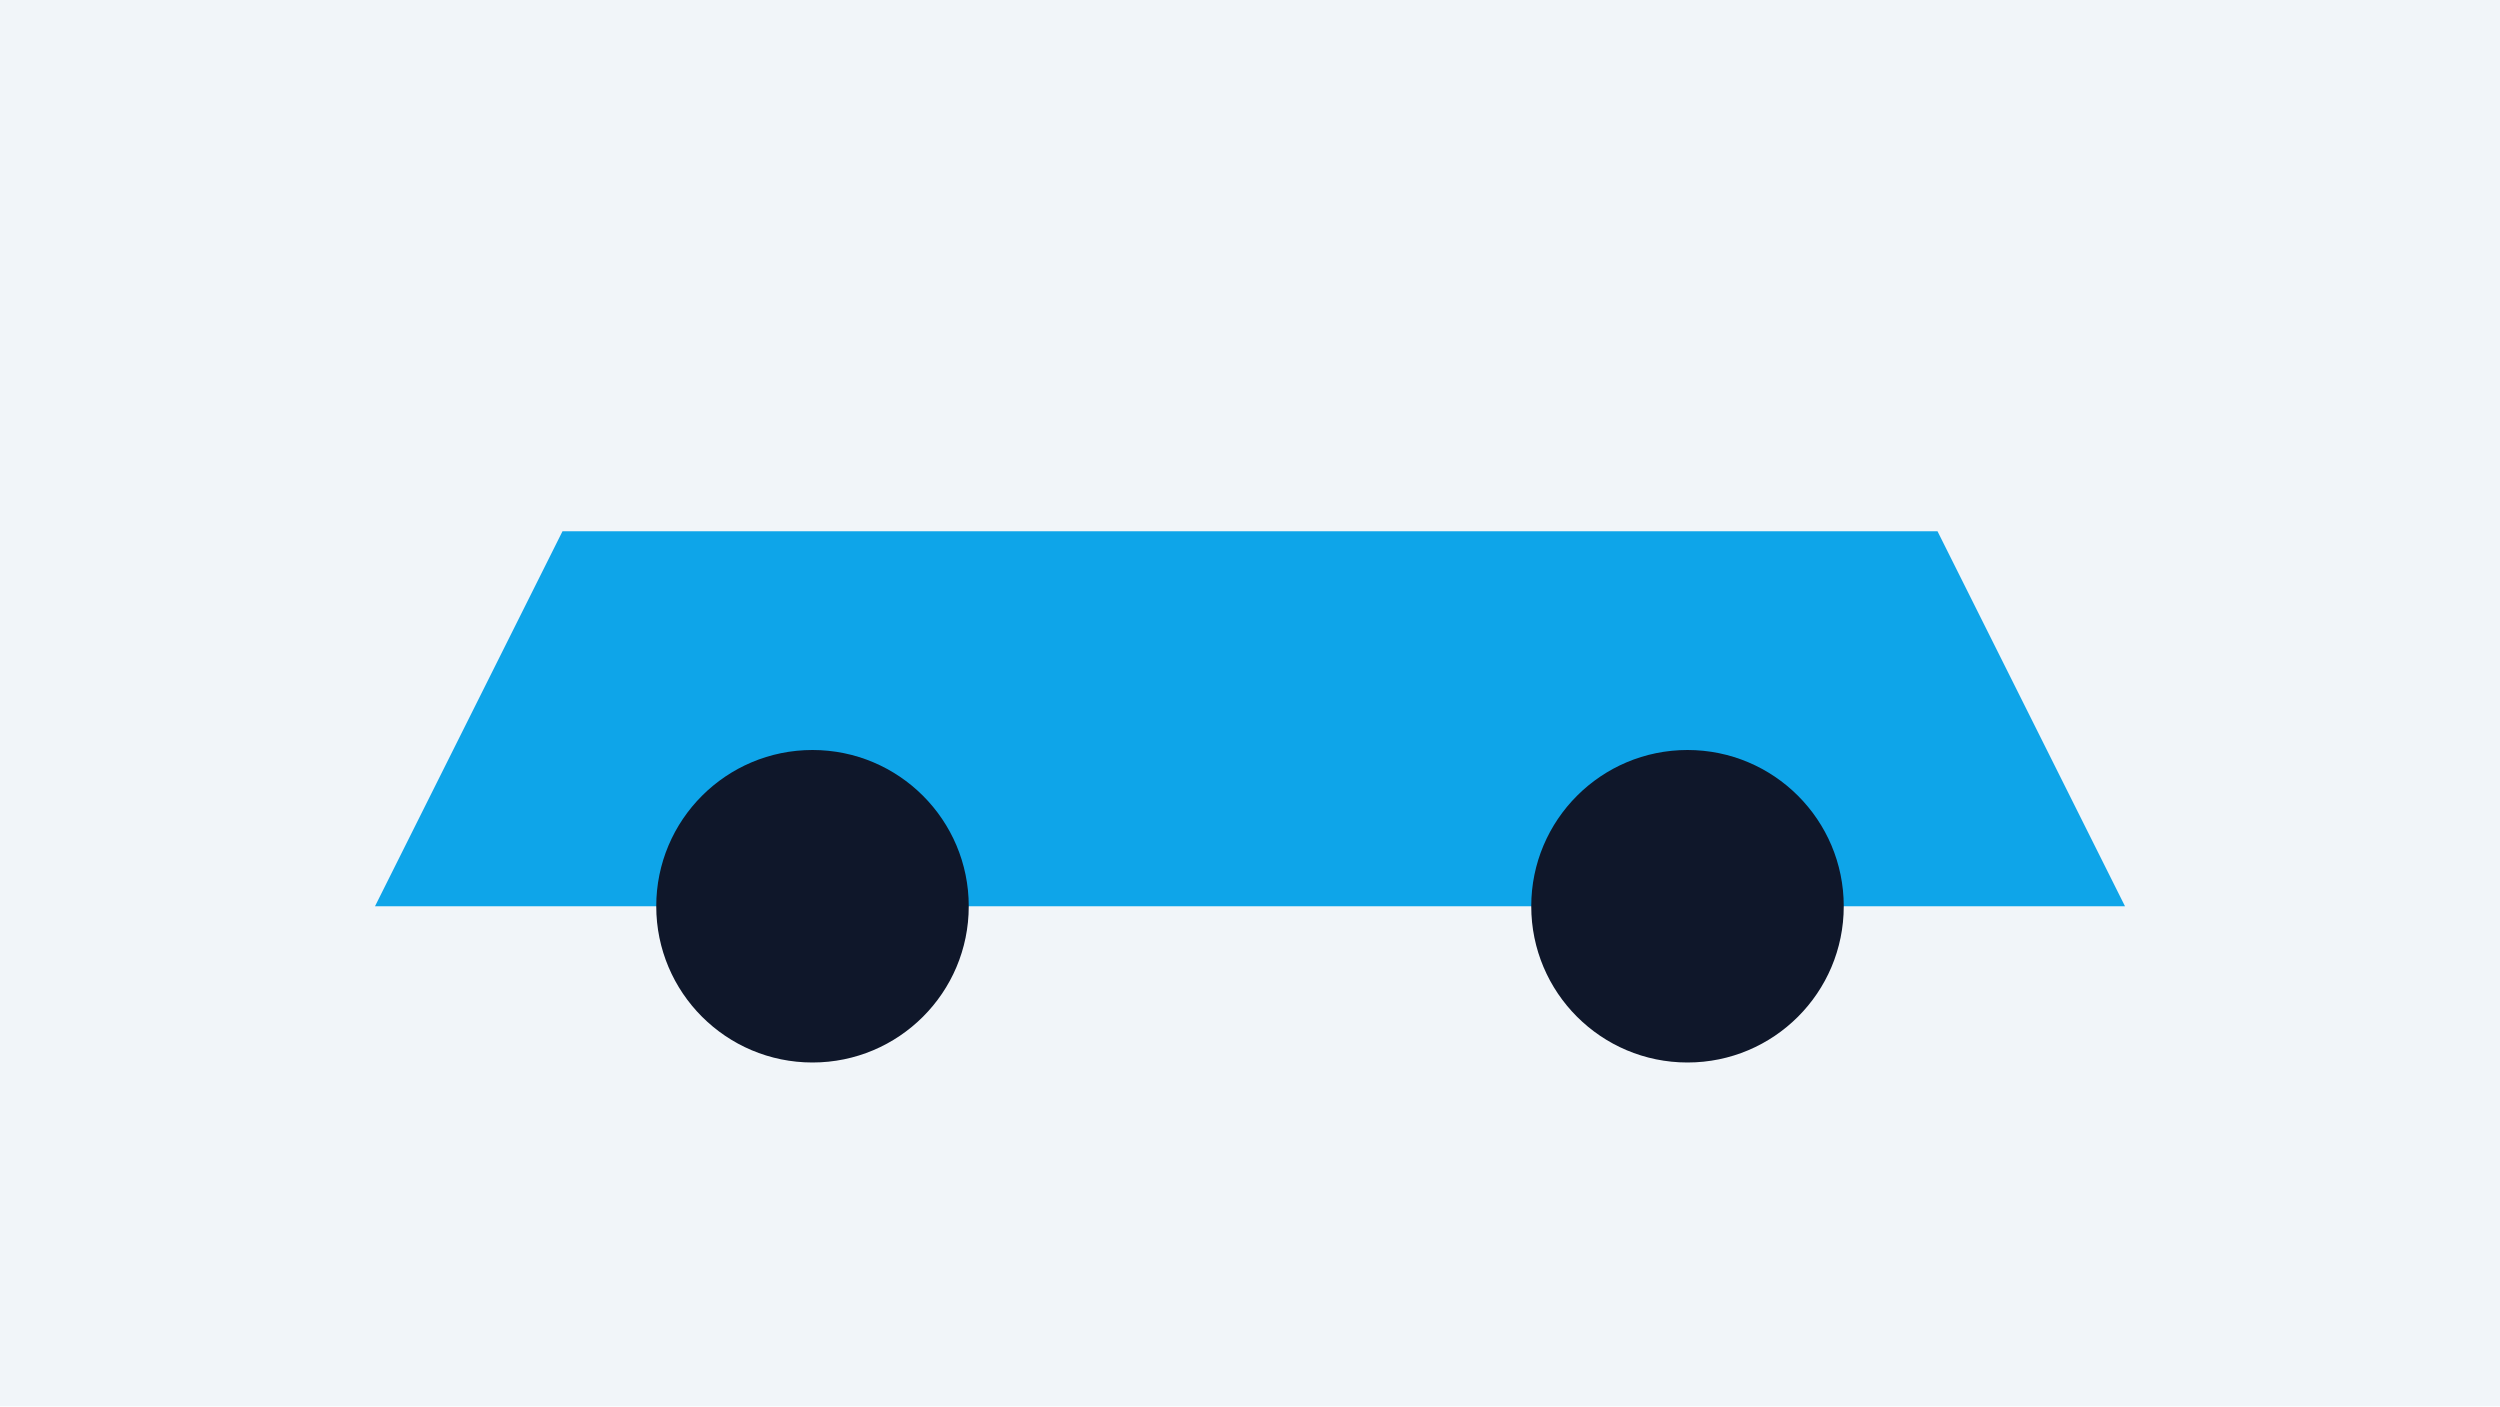
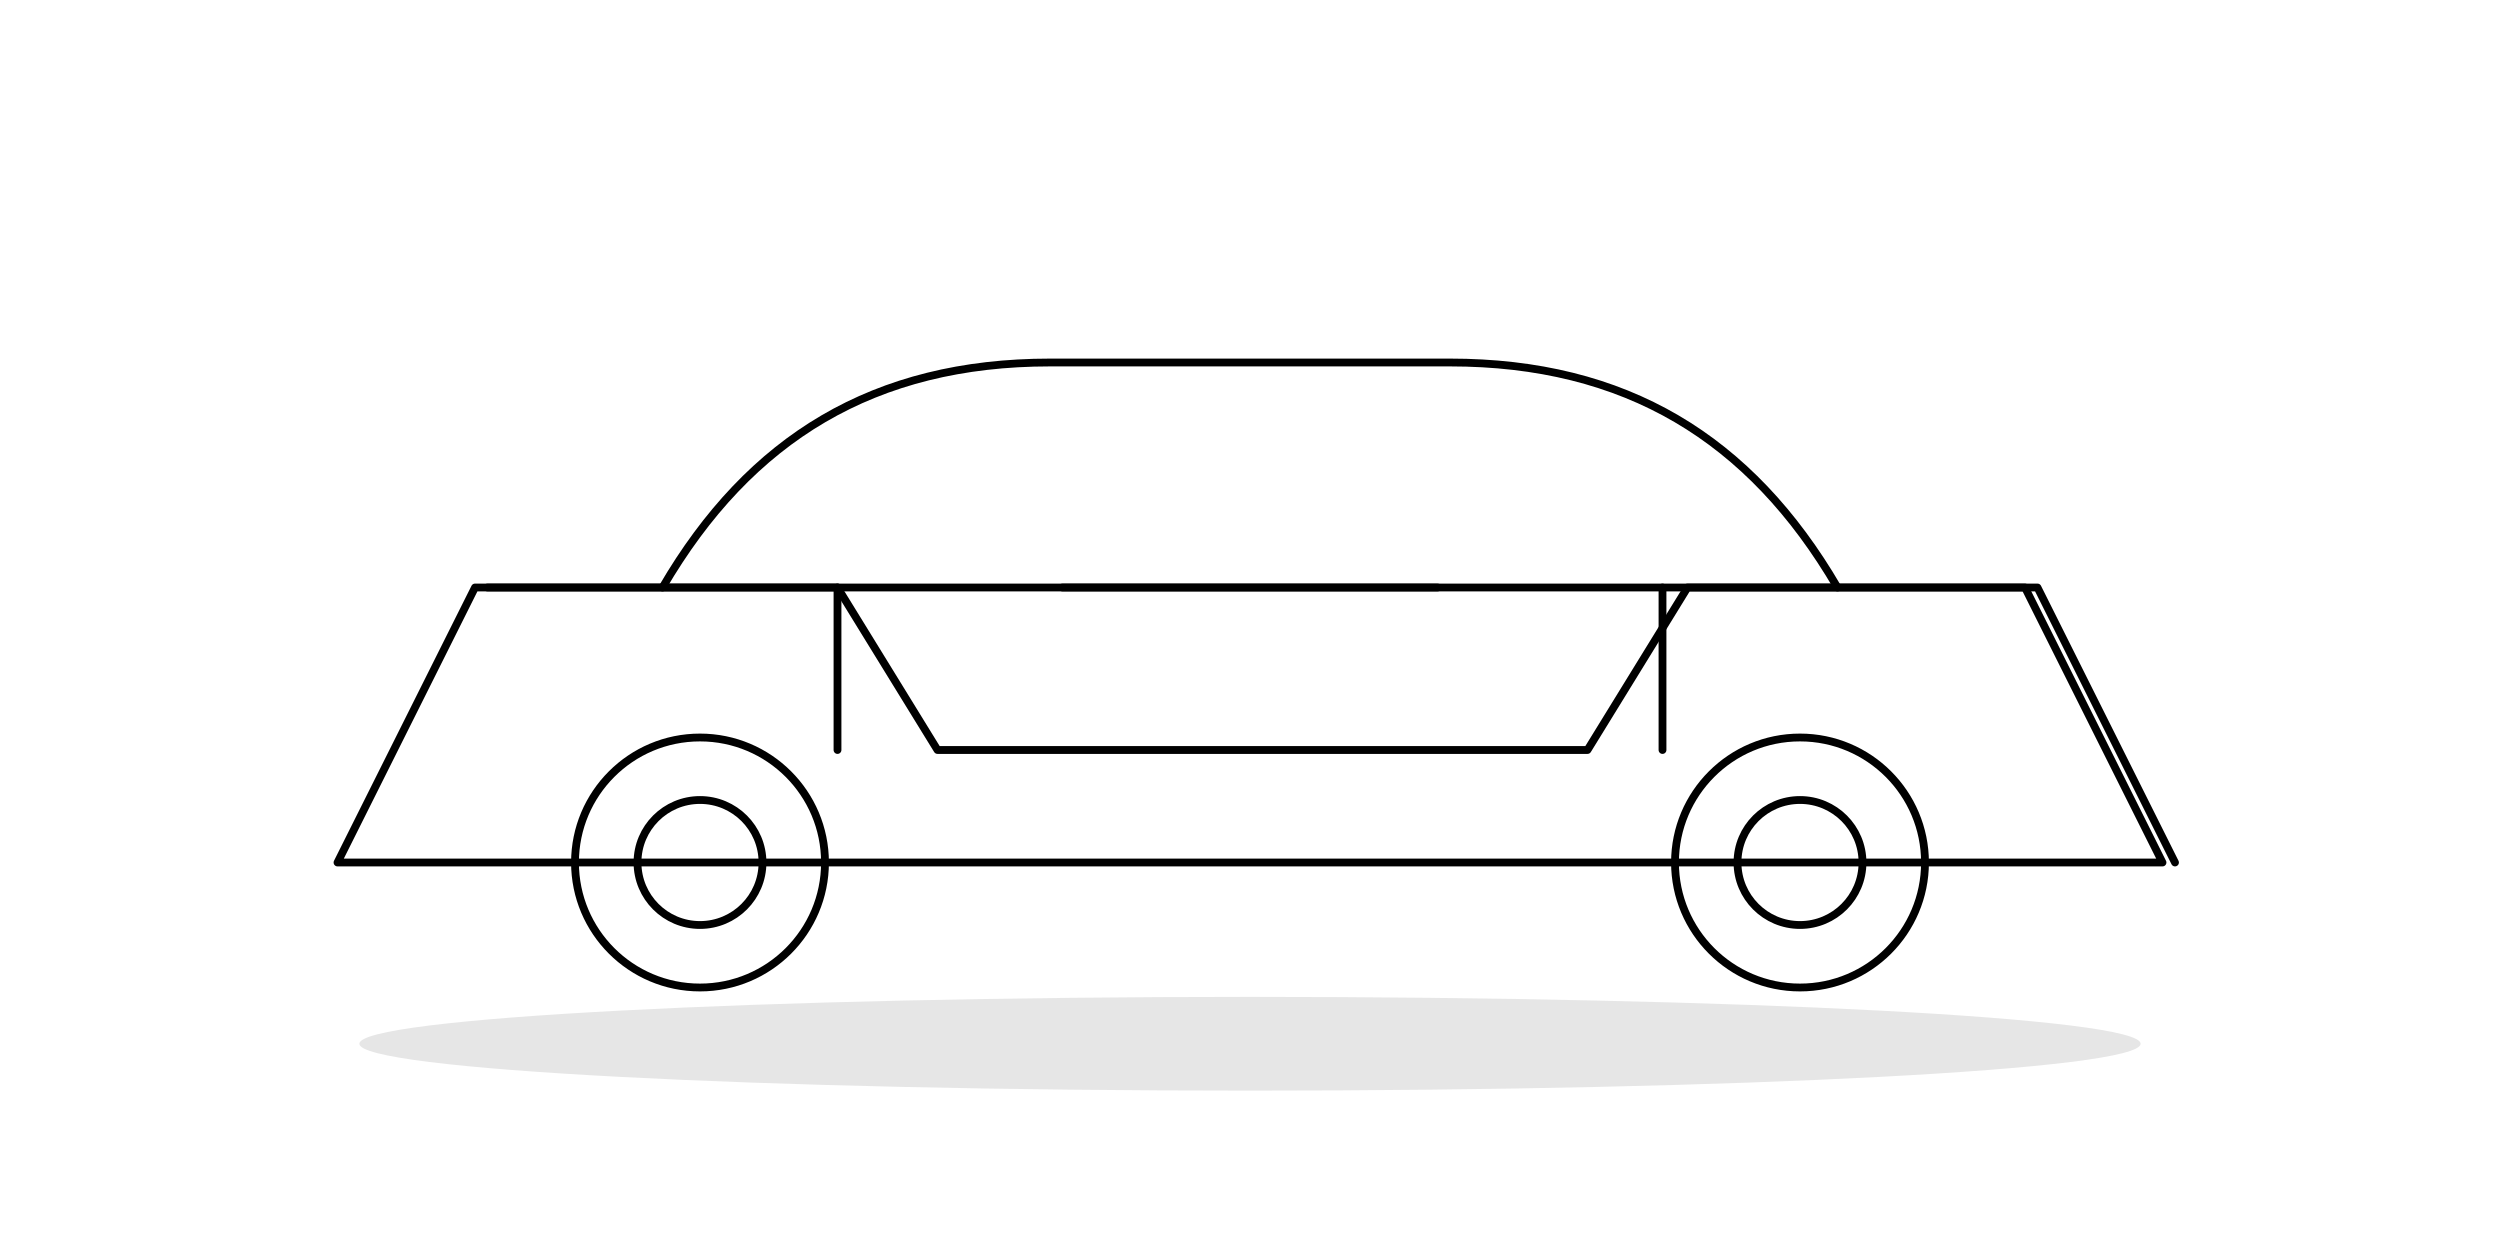
- <svg xmlns="http://www.w3.org/2000/svg" viewBox="0 0 640 360" role="img" aria-label="Auto Yard vehicle illustration">
-   <rect width="640" height="360" fill="#f1f5f9" />
-   <path d="M96 232h448l-48-96H144l-48 96z" fill="#0ea5e9" />
-   <circle cx="208" cy="232" r="40" fill="#0f172a" />
-   <circle cx="432" cy="232" r="40" fill="#0f172a" />
+ <svg xmlns="http://www.w3.org/2000/svg" viewBox="0 0 800 400" fill="none" stroke="currentColor" stroke-width="2.5" stroke-linecap="round" stroke-linejoin="round" role="img" aria-hidden="true">
+   <ellipse cx="400" cy="334" rx="285" ry="15" fill="currentColor" opacity="0.1" stroke="none" />
+   <path d="M108 276h584l-44-88H152l-44 88z" />
+   <path d="M156 188h112l32 52h208l32-52h112l44 88" />
+   <path d="M212 188c28-48 68-72 124-72h128c56 0 96 24 124 72" />
+   <path d="M268 188v52M532 188v52" />
+   <path d="M340 188h120" />
+   <circle cx="224" cy="276" r="40" />
+   <circle cx="224" cy="276" r="20" />
+   <circle cx="576" cy="276" r="40" />
+   <circle cx="576" cy="276" r="20" />
</svg>
